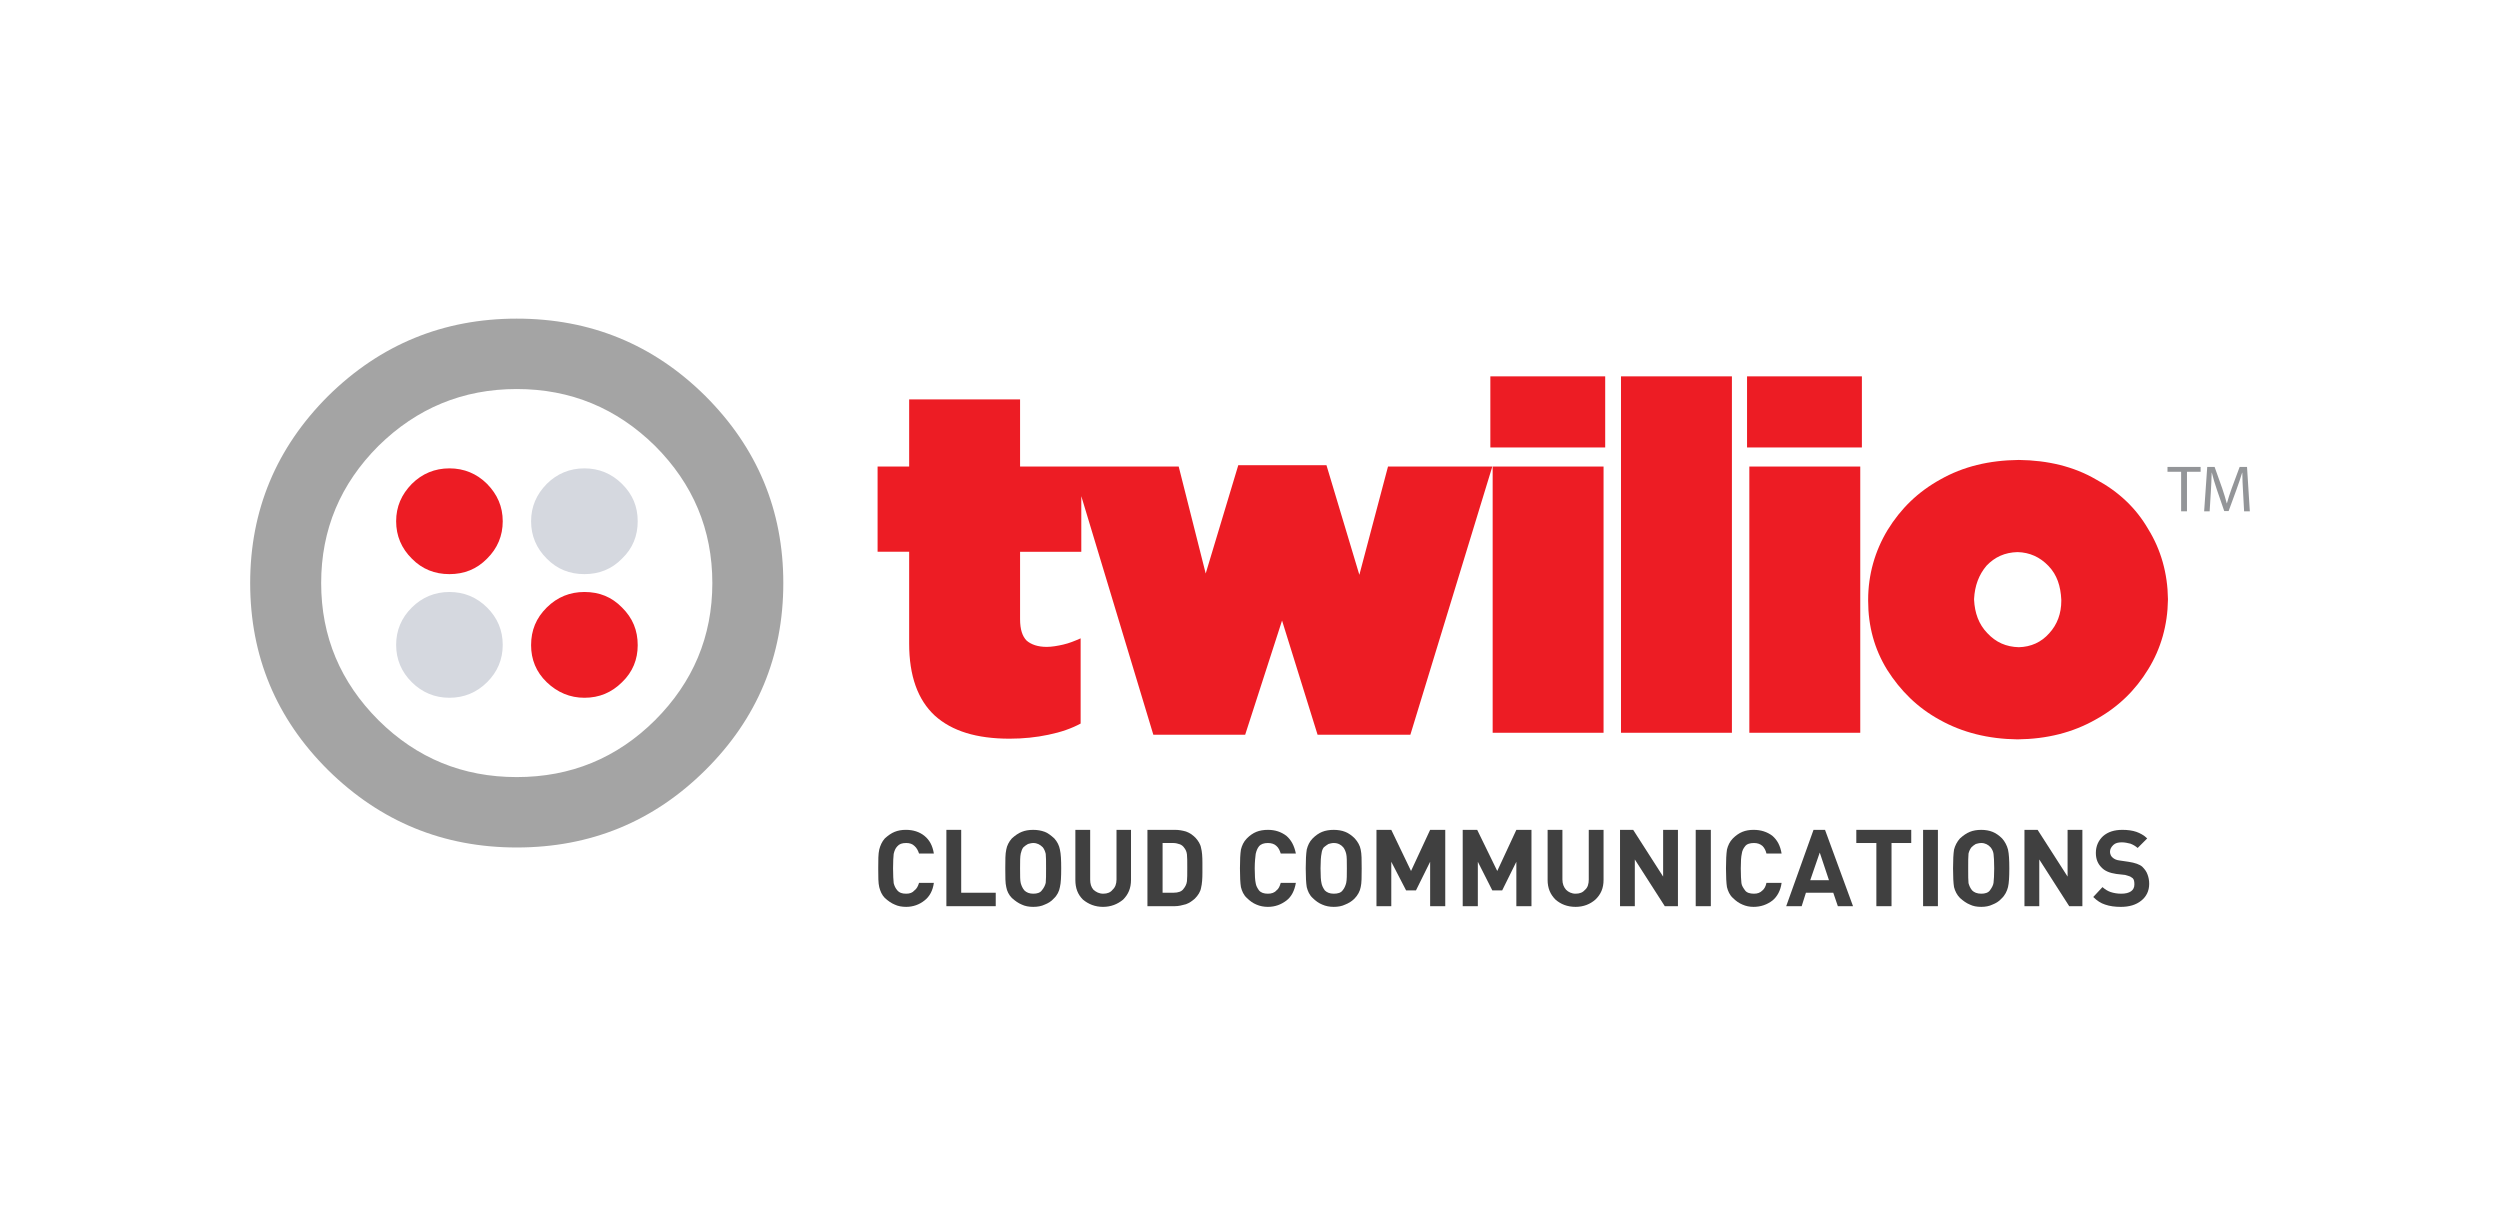
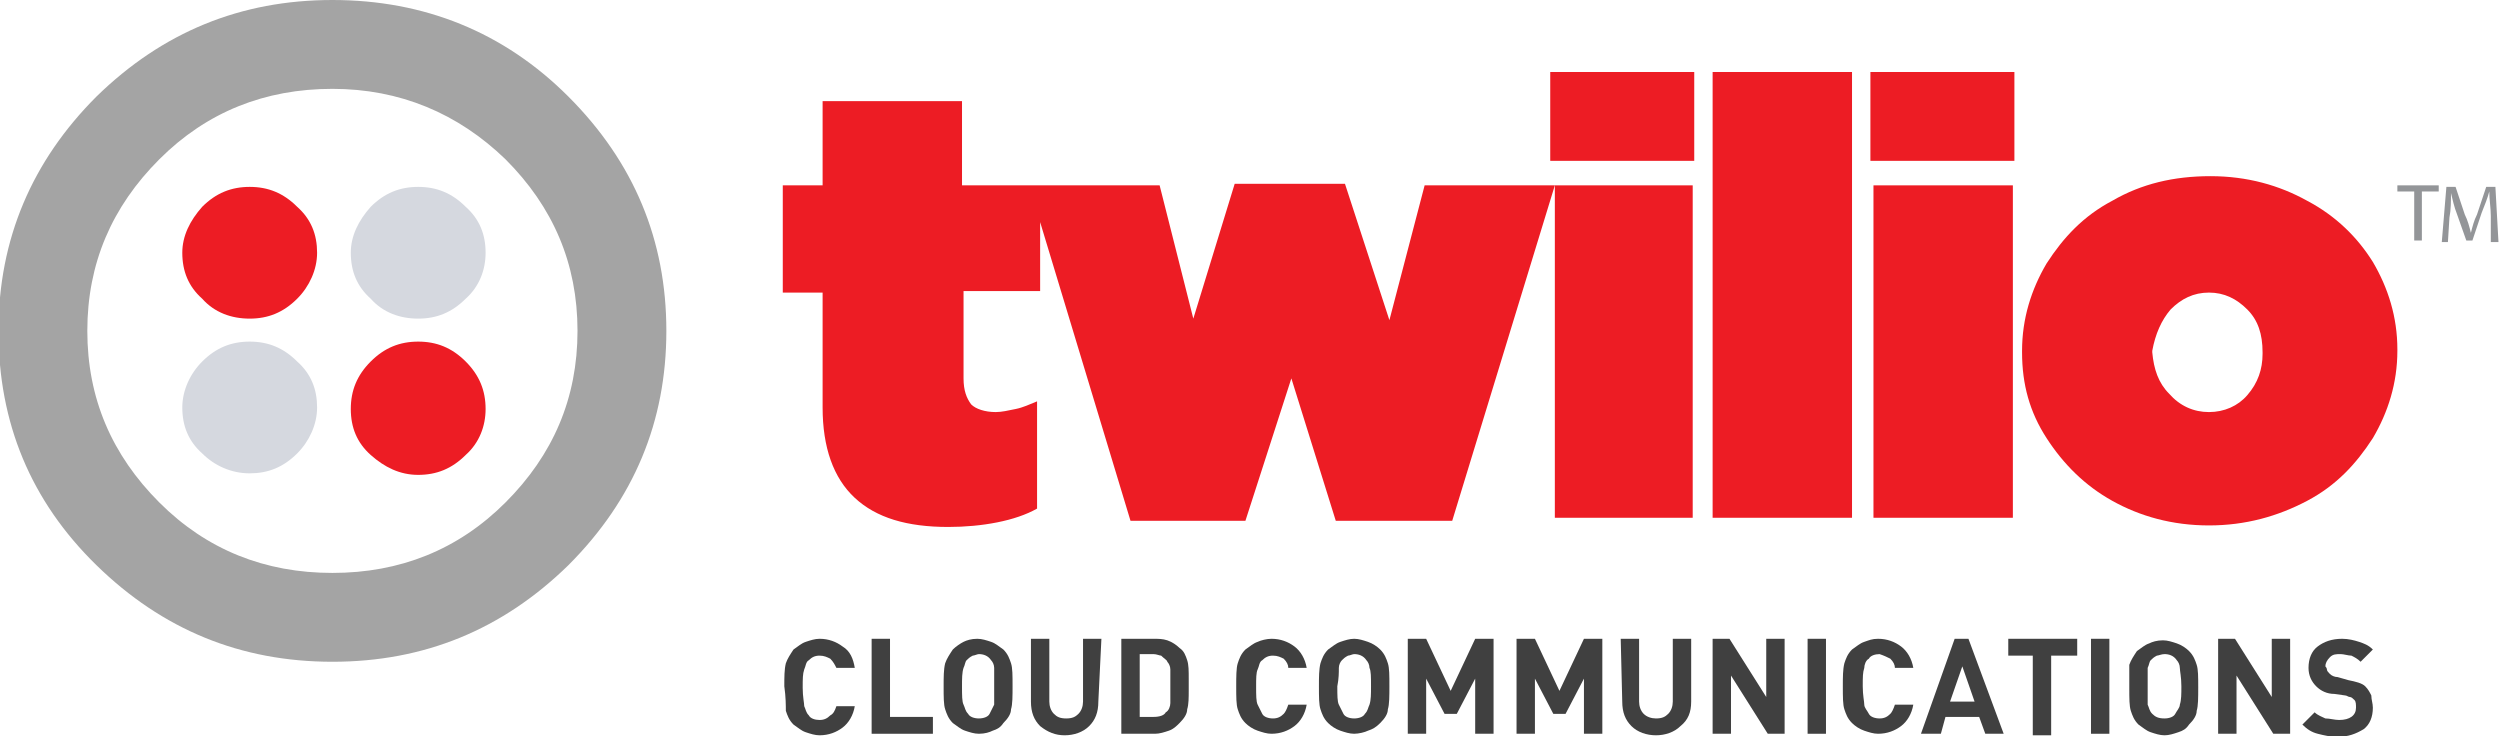
- <svg xmlns="http://www.w3.org/2000/svg" version="1.1" x="0px" y="0px" width="204px" height="100px" viewBox="0 0 204 100" enable-background="new 0 0 204 100" xml:space="preserve">
+ <svg xmlns="http://www.w3.org/2000/svg" version="1.1" id="Layer_1" x="0px" y="0px" width="163.2px" height="48px" viewBox="-356.6 337 163.2 48" enable-background="new -356.6 337 163.2 48" xml:space="preserve">
  <g id="guides">
</g>
  <g id="Layer_2">
    <g>
      <g>
-         <path fill="#ED1C24" d="M171.023,39.117c-1.799-1.047-3.922-1.558-6.285-1.585c-2.441,0.027-4.537,0.538-6.391,1.585     c-1.852,1.021-3.248,2.391-4.322,4.136c-1.021,1.691-1.584,3.625-1.584,5.692v0.082c0,2.067,0.51,3.945,1.557,5.638     c1.074,1.691,2.471,3.089,4.297,4.082c1.826,1.021,3.947,1.558,6.338,1.585c2.416-0.027,4.51-0.563,6.363-1.612     c1.854-1.021,3.248-2.391,4.297-4.107c1.047-1.691,1.584-3.625,1.611-5.667v-0.081c-0.027-2.067-0.564-4-1.611-5.692     C174.299,41.454,172.877,40.11,171.023,39.117z M162.107,46.153c0.672-0.699,1.479-1.074,2.525-1.102     c0.992,0.027,1.826,0.402,2.523,1.129c0.697,0.725,0.994,1.637,1.047,2.765v0.082c0,1.02-0.322,1.933-0.992,2.656     c-0.645,0.726-1.479,1.102-2.473,1.129c-1.047-0.027-1.879-0.403-2.578-1.155c-0.697-0.725-1.02-1.637-1.074-2.712v-0.081     C161.141,47.817,161.463,46.905,162.107,46.153z" />
-         <path fill="#ED1C24" d="M151.93,36.513v-5.802h-9.371v5.802H151.93z" />
-         <path fill="#ED1C24" d="M141.324,30.711h-9.051v29.083h9.051V30.711z" />
-         <path fill="#ED1C24" d="M130.984,36.513v-5.802h-9.371v5.802H130.984z" />
-         <path fill="#ED1C24" d="M130.85,59.794V38.07h-9.049v21.724H130.85z" />
-         <path fill="#ED1C24" d="M151.797,38.07h-9.051v21.724h9.051V38.07z" />
-         <path fill="#ED1C24" d="M108.24,37.962h-7.197l-2.658,8.835l-2.203-8.727H83.238v-5.479h-9.051v5.479h-2.576v6.954h2.576v7.492     c0,2.632,0.701,4.592,2.096,5.881c1.396,1.262,3.412,1.88,6.098,1.88c1.1,0,2.174-0.108,3.168-0.321     c1.045-0.215,1.879-0.511,2.631-0.913v-6.954c-0.484,0.213-0.939,0.4-1.422,0.509c-0.457,0.106-0.939,0.188-1.344,0.188     c-0.725,0-1.262-0.188-1.639-0.509c-0.348-0.351-0.537-0.913-0.537-1.746v-5.506h4.996v-4.537l5.879,19.469h7.492l3.01-9.319     l2.9,9.319h7.57l6.688-21.886h-8.512l-2.338,8.835L108.24,37.962z" />
+         <path fill="#ED1C24" d="M-206,350.1c-1.8-1-3.9-1.6-6.3-1.6c-2.4,0-4.5,0.5-6.4,1.6c-1.9,1-3.2,2.4-4.3,4.1     c-1,1.7-1.6,3.6-1.6,5.7v0.1c0,2.1,0.5,3.9,1.6,5.6c1.1,1.7,2.5,3.1,4.3,4.1c1.8,1,3.9,1.6,6.3,1.6c2.4,0,4.5-0.6,6.4-1.6     c1.9-1,3.2-2.4,4.3-4.1c1-1.7,1.6-3.6,1.6-5.7v-0.1c0-2.1-0.6-4-1.6-5.7C-202.7,352.5-204.1,351.1-206,350.1z M-214.9,357.2     c0.7-0.7,1.5-1.1,2.5-1.1c1,0,1.8,0.4,2.5,1.1c0.7,0.7,1,1.6,1,2.8v0.1c0,1-0.3,1.9-1,2.7c-0.6,0.7-1.5,1.1-2.5,1.1     c-1,0-1.9-0.4-2.6-1.2c-0.7-0.7-1-1.6-1.1-2.7v-0.1C-215.9,358.8-215.5,357.9-214.9,357.2z" />
+         <path fill="#ED1C24" d="M-225.1,347.5v-5.8h-9.4v5.8H-225.1z" />
+         <path fill="#ED1C24" d="M-235.7,341.7h-9.1v29.1h9.1V341.7z" />
+         <path fill="#ED1C24" d="M-246,347.5v-5.8h-9.4v5.8H-246z" />
+         <path fill="#ED1C24" d="M-246.1,370.8v-21.7h-9v21.7H-246.1z" />
+         <path fill="#ED1C24" d="M-225.2,349.1h-9.1v21.7h9.1V349.1z" />
+         <path fill="#ED1C24" d="M-268.8,349h-7.2l-2.7,8.8l-2.2-8.7h-12.9v-5.5h-9.1v5.5h-2.6v7h2.6v7.5c0,2.6,0.7,4.6,2.1,5.9     c1.4,1.3,3.4,1.9,6.1,1.9c1.1,0,2.2-0.1,3.2-0.3c1-0.2,1.9-0.5,2.6-0.9v-7c-0.5,0.2-0.9,0.4-1.4,0.5c-0.5,0.1-0.9,0.2-1.3,0.2     c-0.7,0-1.3-0.2-1.6-0.5c-0.3-0.4-0.5-0.9-0.5-1.7V356h5v-4.5l5.9,19.5h7.5l3-9.3l2.9,9.3h7.6l6.7-21.9h-8.5l-2.3,8.8L-268.8,349     z" />
      </g>
      <g>
-         <path fill="#404040" d="M155.957,68.79v-1.074h-4.482v1.074h1.637v5.155h1.236V68.79H155.957z" />
-         <path fill="#404040" d="M158.133,67.716h-1.209v6.229h1.209V67.716z" />
-         <path fill="#404040" d="M149.594,72.847l0.375,1.099h1.238l-2.285-6.229h-0.939l-2.229,6.229h1.262l0.348-1.099H149.594z      M147.715,71.825l0.777-2.256l0.752,2.256H147.715z" />
-         <path fill="#404040" d="M159.369,70.858c0,0.67,0.025,1.207,0.08,1.529c0.08,0.323,0.242,0.646,0.484,0.887     c0.268,0.242,0.537,0.43,0.805,0.538c0.27,0.133,0.564,0.188,0.939,0.188c0.322,0,0.646-0.055,0.912-0.188     c0.27-0.108,0.512-0.242,0.727-0.483c0.293-0.268,0.457-0.618,0.537-0.941c0.08-0.322,0.107-0.859,0.107-1.529     c0-0.671-0.027-1.182-0.107-1.531c-0.08-0.322-0.244-0.644-0.482-0.912c-0.244-0.242-0.512-0.431-0.781-0.537     c-0.266-0.108-0.59-0.162-0.912-0.162c-0.375,0-0.67,0.054-0.939,0.162c-0.268,0.106-0.537,0.295-0.805,0.537     c-0.242,0.269-0.404,0.59-0.484,0.912C159.395,69.677,159.369,70.188,159.369,70.858z M160.631,69.649     c0.053-0.215,0.135-0.376,0.24-0.51c0.109-0.108,0.215-0.188,0.352-0.269c0.105-0.027,0.268-0.081,0.455-0.081     c0.295,0,0.564,0.136,0.752,0.35c0.109,0.134,0.215,0.321,0.242,0.537c0.027,0.215,0.055,0.617,0.055,1.182     c0,0.536-0.027,0.941-0.055,1.182c-0.027,0.215-0.16,0.43-0.297,0.617c-0.133,0.189-0.402,0.269-0.697,0.269     c-0.35,0-0.592-0.106-0.752-0.269c-0.16-0.188-0.242-0.402-0.295-0.592c-0.027-0.214-0.027-0.589-0.027-1.207     C160.604,70.294,160.604,69.892,160.631,69.649z" />
-         <path fill="#404040" d="M169.922,67.716h-1.207v3.813l-2.445-3.813h-1.074v6.229h1.209v-3.813l2.443,3.813h1.074V67.716z" />
-         <path fill="#404040" d="M172.957,70.215c-0.242-0.027-0.402-0.108-0.512-0.19c-0.133-0.105-0.188-0.188-0.215-0.268     c-0.027-0.053-0.055-0.16-0.055-0.242c0-0.241,0.109-0.401,0.27-0.563c0.162-0.162,0.404-0.217,0.699-0.217     c0.242,0,0.484,0.055,0.699,0.108c0.213,0.082,0.4,0.188,0.59,0.351l0.779-0.779c-0.268-0.268-0.592-0.431-0.887-0.537     c-0.322-0.108-0.697-0.162-1.129-0.162c-0.67,0-1.182,0.162-1.584,0.511c-0.375,0.349-0.59,0.805-0.59,1.37     c0,0.51,0.16,0.887,0.457,1.182c0.268,0.295,0.672,0.456,1.209,0.535l0.725,0.081c0.133,0.027,0.242,0.082,0.348,0.108     c0.107,0.025,0.162,0.106,0.27,0.161c0.107,0.108,0.135,0.269,0.135,0.511c0,0.482-0.377,0.751-1.076,0.751     c-0.32,0-0.617-0.055-0.859-0.134c-0.242-0.081-0.455-0.217-0.67-0.404l-0.752,0.807c0.297,0.295,0.617,0.51,0.967,0.618     c0.377,0.133,0.807,0.188,1.289,0.188c0.67,0,1.234-0.16,1.666-0.511c0.402-0.322,0.643-0.778,0.643-1.369     c0-0.295-0.053-0.538-0.133-0.752c-0.082-0.242-0.217-0.43-0.432-0.645c-0.215-0.188-0.59-0.321-1.127-0.403L172.957,70.215z" />
-         <path fill="#404040" d="M113.529,67.716h-1.209v6.229h1.209V70.32l1.209,2.337h0.805l1.156-2.337v3.625h1.234v-6.229h-1.234     l-1.559,3.357L113.529,67.716z" />
-         <path fill="#404040" d="M107.891,67.878c-0.27,0.106-0.537,0.295-0.779,0.537c-0.268,0.269-0.4,0.59-0.482,0.912     c-0.055,0.35-0.082,0.86-0.082,1.531c0,0.67,0.027,1.207,0.082,1.529c0.082,0.323,0.215,0.646,0.482,0.887     c0.242,0.242,0.51,0.43,0.779,0.538c0.295,0.133,0.617,0.188,0.939,0.188c0.35,0,0.672-0.055,0.939-0.188     c0.27-0.108,0.512-0.242,0.754-0.483c0.268-0.268,0.455-0.618,0.51-0.941c0.08-0.322,0.08-0.859,0.08-1.529     c0-0.671,0-1.182-0.08-1.531c-0.055-0.322-0.242-0.644-0.484-0.912c-0.24-0.242-0.51-0.431-0.779-0.537     c-0.268-0.108-0.59-0.162-0.939-0.162S108.16,67.77,107.891,67.878z M107.836,69.649c0.027-0.215,0.082-0.376,0.189-0.51     c0.135-0.108,0.242-0.188,0.375-0.269c0.107-0.027,0.268-0.081,0.43-0.081c0.35,0,0.592,0.136,0.779,0.35     c0.107,0.134,0.188,0.321,0.242,0.537c0.053,0.215,0.053,0.617,0.053,1.182c0,0.536,0,0.941-0.053,1.182     c-0.055,0.215-0.135,0.43-0.295,0.617c-0.135,0.189-0.377,0.269-0.727,0.269c-0.322,0-0.563-0.106-0.725-0.269     c-0.133-0.188-0.242-0.402-0.27-0.592c-0.051-0.214-0.078-0.589-0.078-1.207C107.758,70.294,107.785,69.892,107.836,69.649z" />
-         <path fill="#404040" d="M124.969,67.716h-1.234l-1.559,3.357l-1.637-3.357h-1.182v6.229h1.234V70.32l1.182,2.337h0.805     l1.156-2.337v3.625h1.234V67.716z" />
-         <path fill="#404040" d="M126.285,71.8c0,0.67,0.215,1.18,0.645,1.609c0.43,0.376,0.967,0.591,1.637,0.591     c0.646,0,1.184-0.215,1.613-0.591c0.455-0.43,0.67-0.939,0.67-1.609v-4.084h-1.207v4.057c0,0.348-0.082,0.643-0.297,0.83     c-0.188,0.217-0.428,0.323-0.779,0.323c-0.32,0-0.59-0.134-0.777-0.323c-0.188-0.215-0.297-0.482-0.297-0.83v-4.057h-1.207V71.8z     " />
-         <path fill="#404040" d="M136.92,67.716h-1.209v3.813l-2.443-3.813h-1.074v6.229h1.207v-3.813l2.445,3.813h1.074V67.716z" />
-         <path fill="#404040" d="M143.82,69.031c0.16,0.163,0.27,0.378,0.322,0.618h1.236c-0.107-0.645-0.352-1.102-0.754-1.449     c-0.428-0.322-0.938-0.484-1.529-0.484c-0.35,0-0.646,0.054-0.914,0.162c-0.268,0.106-0.535,0.295-0.779,0.537     c-0.266,0.269-0.402,0.59-0.482,0.912c-0.053,0.35-0.08,0.86-0.08,1.531c0,0.67,0.027,1.207,0.08,1.529     c0.08,0.323,0.217,0.646,0.482,0.887c0.244,0.242,0.512,0.43,0.779,0.538c0.295,0.133,0.592,0.188,0.914,0.188     c0.592,0,1.102-0.188,1.529-0.511c0.402-0.322,0.674-0.832,0.754-1.449h-1.236c-0.053,0.269-0.162,0.483-0.322,0.617     c-0.188,0.189-0.402,0.269-0.697,0.269c-0.322,0-0.592-0.079-0.725-0.269c-0.137-0.188-0.27-0.375-0.297-0.592     c-0.027-0.24-0.053-0.644-0.053-1.207c0-0.564,0.025-0.939,0.08-1.182c0.027-0.242,0.133-0.455,0.27-0.618     c0.133-0.188,0.402-0.269,0.725-0.269C143.418,68.79,143.633,68.871,143.82,69.031z" />
-         <path fill="#404040" d="M139.604,67.716h-1.234v6.229h1.234V67.716z" />
-         <path fill="#404040" d="M71.746,72.388c0.082,0.323,0.215,0.646,0.457,0.887c0.268,0.242,0.535,0.43,0.805,0.538     C73.277,73.945,73.6,74,73.947,74c0.564,0,1.074-0.188,1.479-0.511c0.43-0.322,0.697-0.832,0.777-1.449h-1.209     c-0.08,0.269-0.188,0.483-0.375,0.617c-0.162,0.189-0.377,0.269-0.672,0.269c-0.348,0-0.563-0.079-0.725-0.269     c-0.16-0.188-0.242-0.375-0.297-0.592c-0.025-0.24-0.051-0.644-0.051-1.207c0-0.564,0.025-0.939,0.051-1.182     c0.055-0.242,0.137-0.455,0.297-0.618c0.162-0.188,0.377-0.269,0.725-0.269c0.295,0,0.51,0.081,0.672,0.241     c0.188,0.163,0.295,0.378,0.375,0.618h1.209c-0.107-0.645-0.348-1.102-0.777-1.449c-0.404-0.322-0.914-0.484-1.506-0.484     c-0.348,0-0.643,0.054-0.912,0.162c-0.27,0.106-0.537,0.295-0.805,0.537c-0.242,0.269-0.375,0.59-0.457,0.912     c-0.082,0.35-0.082,0.86-0.082,1.531C71.664,71.528,71.664,72.065,71.746,72.388z" />
-         <path fill="#404040" d="M82.568,68.415c-0.242,0.269-0.402,0.59-0.457,0.912c-0.08,0.35-0.08,0.86-0.08,1.531     c0,0.67,0,1.207,0.08,1.529c0.055,0.323,0.215,0.646,0.457,0.887c0.268,0.242,0.537,0.43,0.805,0.538     C83.643,73.945,83.965,74,84.313,74c0.35,0,0.672-0.055,0.941-0.188c0.27-0.108,0.51-0.242,0.725-0.483     c0.295-0.268,0.455-0.618,0.51-0.941c0.082-0.322,0.105-0.859,0.105-1.529c0-0.671-0.023-1.182-0.105-1.531     c-0.055-0.322-0.215-0.644-0.457-0.912c-0.268-0.242-0.508-0.431-0.777-0.537c-0.297-0.108-0.592-0.162-0.941-0.162     c-0.375,0-0.67,0.054-0.939,0.162C83.105,67.984,82.836,68.173,82.568,68.415z M83.293,69.649     c0.055-0.215,0.107-0.376,0.215-0.51c0.107-0.108,0.242-0.188,0.375-0.269c0.107-0.027,0.27-0.081,0.43-0.081     c0.324,0,0.564,0.136,0.779,0.35c0.107,0.134,0.189,0.321,0.24,0.537c0.027,0.215,0.027,0.617,0.027,1.182     c0,0.536,0,0.941-0.027,1.182c-0.051,0.215-0.16,0.43-0.32,0.617c-0.135,0.189-0.375,0.269-0.699,0.269     c-0.322,0-0.563-0.106-0.725-0.269c-0.16-0.188-0.24-0.402-0.295-0.592c-0.055-0.214-0.055-0.589-0.055-1.207     C83.238,70.294,83.238,69.892,83.293,69.649z" />
-         <path fill="#404040" d="M81.252,72.847h-2.818v-5.131h-1.209v6.229h4.027V72.847z" />
-         <path fill="#404040" d="M92.289,67.716h-1.182v4.057c0,0.348-0.107,0.643-0.322,0.83c-0.16,0.217-0.43,0.323-0.752,0.323     c-0.35,0-0.59-0.134-0.807-0.323c-0.188-0.215-0.268-0.482-0.268-0.83v-4.057H87.75V71.8c0,0.67,0.188,1.18,0.619,1.609     C88.824,73.785,89.363,74,90.006,74c0.646,0,1.182-0.215,1.639-0.591c0.43-0.43,0.645-0.939,0.645-1.609V67.716z" />
-         <path fill="#404040" d="M93.631,67.716v6.229h2.23c0.32,0,0.615-0.078,0.912-0.16c0.295-0.108,0.51-0.269,0.725-0.456     c0.268-0.268,0.455-0.563,0.51-0.887c0.082-0.322,0.109-0.752,0.109-1.235v-0.805c0-0.483-0.027-0.914-0.109-1.208     c-0.055-0.323-0.242-0.592-0.457-0.834c-0.24-0.24-0.482-0.403-0.777-0.509c-0.297-0.082-0.564-0.136-0.912-0.136H93.631z      M96.641,69.194c0.105,0.133,0.188,0.294,0.215,0.535c0.025,0.216,0.025,0.564,0.025,1.074s0,0.887-0.025,1.102     c-0.027,0.242-0.137,0.457-0.297,0.646c-0.135,0.188-0.402,0.296-0.805,0.296h-0.887V68.79h0.887     c0.188,0,0.375,0.054,0.535,0.108C96.424,68.952,96.559,69.059,96.641,69.194z" />
-         <path fill="#404040" d="M102.465,69.677c0.055-0.242,0.137-0.455,0.27-0.618c0.16-0.188,0.404-0.269,0.725-0.269     c0.295,0,0.537,0.081,0.699,0.241c0.188,0.163,0.27,0.378,0.35,0.618h1.234c-0.133-0.645-0.375-1.102-0.777-1.449     c-0.432-0.322-0.914-0.484-1.506-0.484c-0.348,0-0.67,0.054-0.939,0.162c-0.268,0.106-0.537,0.295-0.777,0.537     c-0.27,0.269-0.402,0.59-0.484,0.912c-0.055,0.35-0.08,0.86-0.08,1.531c0,0.67,0.025,1.207,0.08,1.529     c0.082,0.323,0.215,0.646,0.484,0.887c0.24,0.242,0.51,0.43,0.777,0.538c0.297,0.133,0.619,0.188,0.939,0.188     c0.592,0,1.074-0.188,1.506-0.511c0.43-0.322,0.67-0.832,0.777-1.449h-1.234c-0.08,0.269-0.162,0.483-0.35,0.617     c-0.162,0.189-0.404,0.269-0.699,0.269c-0.32,0-0.564-0.079-0.725-0.269c-0.133-0.188-0.242-0.375-0.27-0.592     c-0.053-0.24-0.08-0.644-0.08-1.207C102.385,70.294,102.439,69.919,102.465,69.677z" />
+         <path fill="#404040" d="M-221,379.8v-1.1h-4.5v1.1h1.6v5.2h1.2v-5.2H-221z" />
+         <path fill="#404040" d="M-218.9,378.7h-1.2v6.2h1.2V378.7z" />
+         <path fill="#404040" d="M-227.4,383.8l0.4,1.1h1.2l-2.3-6.2h-0.9l-2.2,6.2h1.3l0.3-1.1H-227.4z M-229.3,382.8l0.8-2.3l0.8,2.3     H-229.3z" />
+         <path fill="#404040" d="M-217.6,381.9c0,0.7,0,1.2,0.1,1.5c0.1,0.3,0.2,0.6,0.5,0.9c0.3,0.2,0.5,0.4,0.8,0.5     c0.3,0.1,0.6,0.2,0.9,0.2c0.3,0,0.6-0.1,0.9-0.2c0.3-0.1,0.5-0.2,0.7-0.5c0.3-0.3,0.5-0.6,0.5-0.9c0.1-0.3,0.1-0.9,0.1-1.5     c0-0.7,0-1.2-0.1-1.5c-0.1-0.3-0.2-0.6-0.5-0.9c-0.2-0.2-0.5-0.4-0.8-0.5c-0.3-0.1-0.6-0.2-0.9-0.2c-0.4,0-0.7,0.1-0.9,0.2     c-0.3,0.1-0.5,0.3-0.8,0.5c-0.2,0.3-0.4,0.6-0.5,0.9C-217.6,380.7-217.6,381.2-217.6,381.9z M-216.4,380.6     c0.1-0.2,0.1-0.4,0.2-0.5c0.1-0.1,0.2-0.2,0.4-0.3c0.1,0,0.3-0.1,0.5-0.1c0.3,0,0.6,0.1,0.8,0.4c0.1,0.1,0.2,0.3,0.2,0.5     c0,0.2,0.1,0.6,0.1,1.2c0,0.5,0,0.9-0.1,1.2c0,0.2-0.2,0.4-0.3,0.6c-0.1,0.2-0.4,0.3-0.7,0.3c-0.4,0-0.6-0.1-0.8-0.3     c-0.2-0.2-0.2-0.4-0.3-0.6c0-0.2,0-0.6,0-1.2C-216.4,381.3-216.4,380.9-216.4,380.6z" />
+         <path fill="#404040" d="M-207.1,378.7h-1.2v3.8l-2.4-3.8h-1.1v6.2h1.2v-3.8l2.4,3.8h1.1L-207.1,378.7L-207.1,378.7z" />
+         <path fill="#404040" d="M-204,381.2c-0.2,0-0.4-0.1-0.5-0.2c-0.1-0.1-0.2-0.2-0.2-0.3c0-0.1-0.1-0.2-0.1-0.2     c0-0.2,0.1-0.4,0.3-0.6c0.2-0.2,0.4-0.2,0.7-0.2c0.2,0,0.5,0.1,0.7,0.1c0.2,0.1,0.4,0.2,0.6,0.4l0.8-0.8     c-0.3-0.3-0.6-0.4-0.9-0.5c-0.3-0.1-0.7-0.2-1.1-0.2c-0.7,0-1.2,0.2-1.6,0.5c-0.4,0.3-0.6,0.8-0.6,1.4c0,0.5,0.2,0.9,0.5,1.2     c0.3,0.3,0.7,0.5,1.2,0.5l0.7,0.1c0.1,0,0.2,0.1,0.3,0.1c0.1,0,0.2,0.1,0.3,0.2c0.1,0.1,0.1,0.3,0.1,0.5c0,0.5-0.4,0.8-1.1,0.8     c-0.3,0-0.6-0.1-0.9-0.1c-0.2-0.1-0.5-0.2-0.7-0.4l-0.8,0.8c0.3,0.3,0.6,0.5,1,0.6c0.4,0.1,0.8,0.2,1.3,0.2     c0.7,0,1.2-0.2,1.7-0.5c0.4-0.3,0.6-0.8,0.6-1.4c0-0.3-0.1-0.5-0.1-0.8c-0.1-0.2-0.2-0.4-0.4-0.6c-0.2-0.2-0.6-0.3-1.1-0.4     L-204,381.2z" />
+         <path fill="#404040" d="M-263.5,378.7h-1.2v6.2h1.2v-3.6l1.2,2.3h0.8l1.2-2.3v3.6h1.2v-6.2h-1.2l-1.6,3.4L-263.5,378.7z" />
+         <path fill="#404040" d="M-269.1,378.9c-0.3,0.1-0.5,0.3-0.8,0.5c-0.3,0.3-0.4,0.6-0.5,0.9c-0.1,0.4-0.1,0.9-0.1,1.5     c0,0.7,0,1.2,0.1,1.5c0.1,0.3,0.2,0.6,0.5,0.9c0.2,0.2,0.5,0.4,0.8,0.5c0.3,0.1,0.6,0.2,0.9,0.2c0.3,0,0.7-0.1,0.9-0.2     c0.3-0.1,0.5-0.2,0.8-0.5c0.3-0.3,0.5-0.6,0.5-0.9c0.1-0.3,0.1-0.9,0.1-1.5c0-0.7,0-1.2-0.1-1.5c-0.1-0.3-0.2-0.6-0.5-0.9     c-0.2-0.2-0.5-0.4-0.8-0.5c-0.3-0.1-0.6-0.2-0.9-0.2S-268.8,378.8-269.1,378.9z M-269.2,380.6c0-0.2,0.1-0.4,0.2-0.5     c0.1-0.1,0.2-0.2,0.4-0.3c0.1,0,0.3-0.1,0.4-0.1c0.3,0,0.6,0.1,0.8,0.4c0.1,0.1,0.2,0.3,0.2,0.5c0.1,0.2,0.1,0.6,0.1,1.2     c0,0.5,0,0.9-0.1,1.2c-0.1,0.2-0.1,0.4-0.3,0.6c-0.1,0.2-0.4,0.3-0.7,0.3c-0.3,0-0.6-0.1-0.7-0.3c-0.1-0.2-0.2-0.4-0.3-0.6     c-0.1-0.2-0.1-0.6-0.1-1.2C-269.2,381.3-269.2,380.9-269.2,380.6z" />
+         <path fill="#404040" d="M-252,378.7h-1.2l-1.6,3.4l-1.6-3.4h-1.2v6.2h1.2v-3.6l1.2,2.3h0.8l1.2-2.3v3.6h1.2L-252,378.7     L-252,378.7z" />
+         <path fill="#404040" d="M-250.7,382.8c0,0.7,0.2,1.2,0.6,1.6c0.4,0.4,1,0.6,1.6,0.6c0.6,0,1.2-0.2,1.6-0.6     c0.5-0.4,0.7-0.9,0.7-1.6v-4.1h-1.2v4.1c0,0.3-0.1,0.6-0.3,0.8c-0.2,0.2-0.4,0.3-0.8,0.3c-0.3,0-0.6-0.1-0.8-0.3     c-0.2-0.2-0.3-0.5-0.3-0.8v-4.1h-1.2L-250.7,382.8L-250.7,382.8z" />
+         <path fill="#404040" d="M-240.1,378.7h-1.2v3.8l-2.4-3.8h-1.1v6.2h1.2v-3.8l2.4,3.8h1.1L-240.1,378.7L-240.1,378.7z" />
+         <path fill="#404040" d="M-233.2,380c0.2,0.2,0.3,0.4,0.3,0.6h1.2c-0.1-0.6-0.4-1.1-0.8-1.4c-0.4-0.3-0.9-0.5-1.5-0.5     c-0.4,0-0.6,0.1-0.9,0.2c-0.3,0.1-0.5,0.3-0.8,0.5c-0.3,0.3-0.4,0.6-0.5,0.9c-0.1,0.4-0.1,0.9-0.1,1.5c0,0.7,0,1.2,0.1,1.5     c0.1,0.3,0.2,0.6,0.5,0.9c0.2,0.2,0.5,0.4,0.8,0.5c0.3,0.1,0.6,0.2,0.9,0.2c0.6,0,1.1-0.2,1.5-0.5c0.4-0.3,0.7-0.8,0.8-1.4h-1.2     c-0.1,0.3-0.2,0.5-0.3,0.6c-0.2,0.2-0.4,0.3-0.7,0.3c-0.3,0-0.6-0.1-0.7-0.3c-0.1-0.2-0.3-0.4-0.3-0.6c0-0.2-0.1-0.6-0.1-1.2     c0-0.6,0-0.9,0.1-1.2c0-0.2,0.1-0.5,0.3-0.6c0.1-0.2,0.4-0.3,0.7-0.3C-233.6,379.8-233.4,379.9-233.2,380z" />
+         <path fill="#404040" d="M-237.4,378.7h-1.2v6.2h1.2V378.7z" />
+         <path fill="#404040" d="M-305.3,383.4c0.1,0.3,0.2,0.6,0.5,0.9c0.3,0.2,0.5,0.4,0.8,0.5c0.3,0.1,0.6,0.2,0.9,0.2     c0.6,0,1.1-0.2,1.5-0.5c0.4-0.3,0.7-0.8,0.8-1.4h-1.2c-0.1,0.3-0.2,0.5-0.4,0.6c-0.2,0.2-0.4,0.3-0.7,0.3c-0.3,0-0.6-0.1-0.7-0.3     c-0.2-0.2-0.2-0.4-0.3-0.6c0-0.2-0.1-0.6-0.1-1.2c0-0.6,0-0.9,0.1-1.2c0.1-0.2,0.1-0.5,0.3-0.6c0.2-0.2,0.4-0.3,0.7-0.3     c0.3,0,0.5,0.1,0.7,0.2c0.2,0.2,0.3,0.4,0.4,0.6h1.2c-0.1-0.6-0.3-1.1-0.8-1.4c-0.4-0.3-0.9-0.5-1.5-0.5c-0.3,0-0.6,0.1-0.9,0.2     c-0.3,0.1-0.5,0.3-0.8,0.5c-0.2,0.3-0.4,0.6-0.5,0.9c-0.1,0.4-0.1,0.9-0.1,1.5C-305.3,382.5-305.3,383.1-305.3,383.4z" />
+         <path fill="#404040" d="M-294.4,379.4c-0.2,0.3-0.4,0.6-0.5,0.9c-0.1,0.4-0.1,0.9-0.1,1.5c0,0.7,0,1.2,0.1,1.5     c0.1,0.3,0.2,0.6,0.5,0.9c0.3,0.2,0.5,0.4,0.8,0.5c0.3,0.1,0.6,0.2,0.9,0.2c0.4,0,0.7-0.1,0.9-0.2c0.3-0.1,0.5-0.2,0.7-0.5     c0.3-0.3,0.5-0.6,0.5-0.9c0.1-0.3,0.1-0.9,0.1-1.5c0-0.7,0-1.2-0.1-1.5c-0.1-0.3-0.2-0.6-0.5-0.9c-0.3-0.2-0.5-0.4-0.8-0.5     c-0.3-0.1-0.6-0.2-0.9-0.2c-0.4,0-0.7,0.1-0.9,0.2C-293.9,379-294.2,379.2-294.4,379.4z M-293.7,380.6c0.1-0.2,0.1-0.4,0.2-0.5     c0.1-0.1,0.2-0.2,0.4-0.3c0.1,0,0.3-0.1,0.4-0.1c0.3,0,0.6,0.1,0.8,0.4c0.1,0.1,0.2,0.3,0.2,0.5c0,0.2,0,0.6,0,1.2     c0,0.5,0,0.9,0,1.2c-0.1,0.2-0.2,0.4-0.3,0.6c-0.1,0.2-0.4,0.3-0.7,0.3c-0.3,0-0.6-0.1-0.7-0.3c-0.2-0.2-0.2-0.4-0.3-0.6     c-0.1-0.2-0.1-0.6-0.1-1.2C-293.8,381.3-293.8,380.9-293.7,380.6z" />
+         <path fill="#404040" d="M-295.7,383.8h-2.8v-5.1h-1.2v6.2h4V383.8z" />
+         <path fill="#404040" d="M-284.7,378.7h-1.2v4.1c0,0.3-0.1,0.6-0.3,0.8c-0.2,0.2-0.4,0.3-0.8,0.3c-0.4,0-0.6-0.1-0.8-0.3     c-0.2-0.2-0.3-0.5-0.3-0.8v-4.1h-1.2v4.1c0,0.7,0.2,1.2,0.6,1.6c0.5,0.4,1,0.6,1.6,0.6c0.6,0,1.2-0.2,1.6-0.6     c0.4-0.4,0.6-0.9,0.6-1.6L-284.7,378.7L-284.7,378.7z" />
+         <path fill="#404040" d="M-283.4,378.7v6.2h2.2c0.3,0,0.6-0.1,0.9-0.2c0.3-0.1,0.5-0.3,0.7-0.5c0.3-0.3,0.5-0.6,0.5-0.9     c0.1-0.3,0.1-0.8,0.1-1.2v-0.8c0-0.5,0-0.9-0.1-1.2c-0.1-0.3-0.2-0.6-0.5-0.8c-0.2-0.2-0.5-0.4-0.8-0.5c-0.3-0.1-0.6-0.1-0.9-0.1     L-283.4,378.7L-283.4,378.7z M-280.4,380.2c0.1,0.1,0.2,0.3,0.2,0.5c0,0.2,0,0.6,0,1.1c0,0.5,0,0.9,0,1.1c0,0.2-0.1,0.5-0.3,0.6     c-0.1,0.2-0.4,0.3-0.8,0.3h-0.9v-4.1h0.9c0.2,0,0.4,0.1,0.5,0.1C-280.6,380-280.4,380.1-280.4,380.2z" />
+         <path fill="#404040" d="M-274.5,380.7c0.1-0.2,0.1-0.5,0.3-0.6c0.2-0.2,0.4-0.3,0.7-0.3c0.3,0,0.5,0.1,0.7,0.2     c0.2,0.2,0.3,0.4,0.3,0.6h1.2c-0.1-0.6-0.4-1.1-0.8-1.4c-0.4-0.3-0.9-0.5-1.5-0.5c-0.3,0-0.7,0.1-0.9,0.2     c-0.3,0.1-0.5,0.3-0.8,0.5c-0.3,0.3-0.4,0.6-0.5,0.9c-0.1,0.3-0.1,0.9-0.1,1.5c0,0.7,0,1.2,0.1,1.5c0.1,0.3,0.2,0.6,0.5,0.9     c0.2,0.2,0.5,0.4,0.8,0.5c0.3,0.1,0.6,0.2,0.9,0.2c0.6,0,1.1-0.2,1.5-0.5c0.4-0.3,0.7-0.8,0.8-1.4h-1.2c-0.1,0.3-0.2,0.5-0.3,0.6     c-0.2,0.2-0.4,0.3-0.7,0.3c-0.3,0-0.6-0.1-0.7-0.3c-0.1-0.2-0.2-0.4-0.3-0.6c-0.1-0.2-0.1-0.6-0.1-1.2     C-274.6,381.3-274.6,380.9-274.5,380.7z" />
      </g>
      <g>
        <g>
          <g>
            <g>
-               <path fill="#A4A4A4" d="M63.918,47.578c0-5.935-2.121-11.031-6.363-15.267C53.314,28.103,48.176,26,42.166,26        c-5.98,0-11.119,2.103-15.389,6.312c-4.24,4.235-6.363,9.332-6.363,15.267c0,5.96,2.123,11.056,6.363,15.265        c4.27,4.208,9.408,6.311,15.389,6.311c6.01,0,11.148-2.103,15.389-6.311C61.797,58.634,63.918,53.538,63.918,47.578z         M58.127,47.578c0,4.368-1.578,8.09-4.676,11.192c-3.127,3.102-6.879,4.64-11.285,4.64c-4.404,0-8.156-1.538-11.283-4.64        c-3.1-3.103-4.676-6.824-4.676-11.192c0-4.371,1.576-8.093,4.676-11.194c3.127-3.074,6.879-4.639,11.283-4.639        c4.406,0,8.158,1.564,11.285,4.639C56.549,39.485,58.127,43.207,58.127,47.578z" />
+               <path fill="#A4A4A4" d="M-313.1,358.6c0-5.9-2.1-11-6.4-15.3c-4.2-4.2-9.4-6.3-15.4-6.3c-6,0-11.1,2.1-15.4,6.3        c-4.2,4.2-6.4,9.3-6.4,15.3c0,6,2.1,11.1,6.4,15.3c4.3,4.2,9.4,6.3,15.4,6.3c6,0,11.1-2.1,15.4-6.3        C-315.2,369.6-313.1,364.5-313.1,358.6z M-318.9,358.6c0,4.4-1.6,8.1-4.7,11.2c-3.1,3.1-6.9,4.6-11.3,4.6        c-4.4,0-8.2-1.5-11.3-4.6c-3.1-3.1-4.7-6.8-4.7-11.2c0-4.4,1.6-8.1,4.7-11.2c3.1-3.1,6.9-4.6,11.3-4.6c4.4,0,8.2,1.6,11.3,4.6        C-320.5,350.5-318.9,354.2-318.9,358.6z" />
            </g>
            <g>
-               <path fill="#ED1C24" d="M36.674,38.218c-1.195,0-2.229,0.432-3.07,1.268c-0.844,0.863-1.279,1.859-1.279,3.049        c0,1.188,0.436,2.211,1.279,3.047c0.842,0.863,1.875,1.267,3.07,1.267c1.197,0,2.23-0.403,3.072-1.267        c0.844-0.836,1.277-1.859,1.277-3.047c0-1.189-0.434-2.186-1.277-3.049C38.904,38.649,37.871,38.218,36.674,38.218z" />
+               <path fill="#ED1C24" d="M-340.3,349.2c-1.2,0-2.2,0.4-3.1,1.3c-0.8,0.9-1.3,1.9-1.3,3c0,1.2,0.4,2.2,1.3,3        c0.8,0.9,1.9,1.3,3.1,1.3c1.2,0,2.2-0.4,3.1-1.3c0.8-0.8,1.3-1.9,1.3-3c0-1.2-0.4-2.2-1.3-3        C-338.1,349.6-339.1,349.2-340.3,349.2z" />
            </g>
            <g>
-               <path fill="#D5D8DF" d="M47.688,38.218c-1.197,0-2.23,0.432-3.074,1.268c-0.842,0.863-1.277,1.859-1.277,3.049        c0,1.188,0.436,2.211,1.277,3.047c0.844,0.863,1.877,1.267,3.074,1.267c1.195,0,2.227-0.403,3.07-1.267        c0.871-0.836,1.279-1.859,1.279-3.047c0-1.189-0.408-2.186-1.279-3.049C49.914,38.649,48.883,38.218,47.688,38.218z" />
+               <path fill="#D5D8DF" d="M-329.3,349.2c-1.2,0-2.2,0.4-3.1,1.3c-0.8,0.9-1.3,1.9-1.3,3c0,1.2,0.4,2.2,1.3,3        c0.8,0.9,1.9,1.3,3.1,1.3c1.2,0,2.2-0.4,3.1-1.3c0.9-0.8,1.3-1.9,1.3-3c0-1.2-0.4-2.2-1.3-3        C-327.1,349.6-328.1,349.2-329.3,349.2z" />
            </g>
            <g>
-               <path fill="#D5D8DF" d="M36.674,48.306c-1.195,0-2.229,0.432-3.07,1.268c-0.844,0.836-1.279,1.86-1.279,3.047        c0,1.188,0.436,2.212,1.279,3.048c0.842,0.836,1.875,1.269,3.07,1.269c1.197,0,2.23-0.433,3.072-1.269        c0.844-0.836,1.277-1.86,1.277-3.048c0-1.187-0.434-2.211-1.277-3.047C38.904,48.737,37.871,48.306,36.674,48.306z" />
+               <path fill="#D5D8DF" d="M-340.3,359.3c-1.2,0-2.2,0.4-3.1,1.3c-0.8,0.8-1.3,1.9-1.3,3c0,1.2,0.4,2.2,1.3,3        c0.8,0.8,1.9,1.3,3.1,1.3c1.2,0,2.2-0.4,3.1-1.3c0.8-0.8,1.3-1.9,1.3-3c0-1.2-0.4-2.2-1.3-3        C-338.1,359.7-339.1,359.3-340.3,359.3z" />
            </g>
            <g>
-               <path fill="#ED1C24" d="M47.688,48.306c-1.17,0-2.203,0.404-3.074,1.268c-0.869,0.863-1.277,1.86-1.277,3.074        c0,1.16,0.408,2.185,1.277,3.021c0.871,0.836,1.904,1.269,3.074,1.269c1.223,0,2.227-0.433,3.07-1.269        c0.871-0.836,1.279-1.86,1.279-3.021c0-1.214-0.408-2.211-1.279-3.074C49.914,48.71,48.91,48.306,47.688,48.306z" />
+               <path fill="#ED1C24" d="M-329.3,359.3c-1.2,0-2.2,0.4-3.1,1.3c-0.9,0.9-1.3,1.9-1.3,3.1c0,1.2,0.4,2.2,1.3,3        c0.9,0.8,1.9,1.3,3.1,1.3c1.2,0,2.2-0.4,3.1-1.3c0.9-0.8,1.3-1.9,1.3-3c0-1.2-0.4-2.2-1.3-3.1        C-327.1,359.7-328.1,359.3-329.3,359.3z" />
            </g>
          </g>
        </g>
      </g>
      <g>
-         <path fill="#939598" d="M177.98,38.497h-1.113v-0.396h2.703v0.396h-1.113v3.226h-0.477V38.497z" />
-         <path fill="#939598" d="M183.033,40.132c-0.027-0.504-0.061-1.117-0.061-1.565h-0.012c-0.129,0.421-0.277,0.878-0.461,1.378     l-0.643,1.756h-0.359l-0.594-1.725c-0.174-0.515-0.314-0.979-0.418-1.409h-0.012c-0.01,0.453-0.037,1.055-0.07,1.602     l-0.096,1.555h-0.449l0.252-3.622h0.602l0.623,1.752c0.152,0.445,0.271,0.844,0.369,1.218h0.012     c0.096-0.364,0.227-0.762,0.389-1.218l0.65-1.752h0.602l0.229,3.622h-0.467L183.033,40.132z" />
+         <path fill="#939598" d="M-199,349.5h-1.1v-0.4h2.7v0.4h-1.1v3.2h-0.5L-199,349.5L-199,349.5z" />
+         <path fill="#939598" d="M-194,351.1c0-0.5-0.1-1.1-0.1-1.6h0c-0.1,0.4-0.3,0.9-0.5,1.4l-0.6,1.8h-0.4l-0.6-1.7     c-0.2-0.5-0.3-1-0.4-1.4h0c0,0.5,0,1.1-0.1,1.6l-0.1,1.6h-0.4l0.3-3.6h0.6l0.6,1.8c0.2,0.4,0.3,0.8,0.4,1.2h0     c0.1-0.4,0.2-0.8,0.4-1.2l0.6-1.8h0.6l0.2,3.6h-0.5L-194,351.1z" />
      </g>
    </g>
  </g>
</svg>
